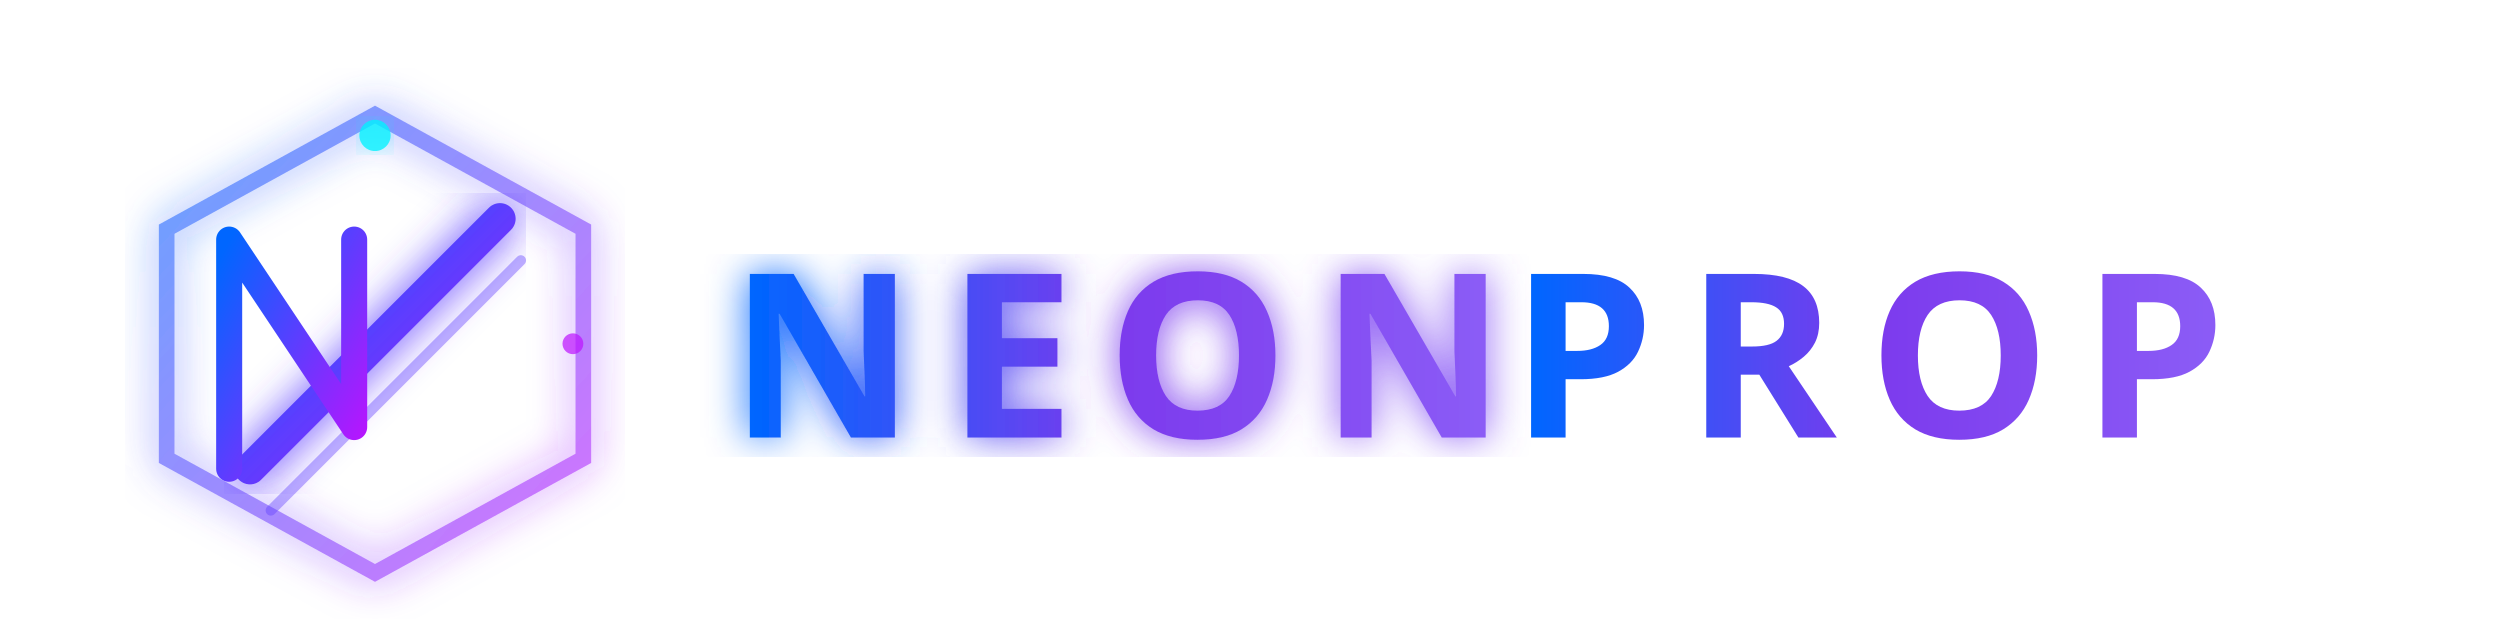
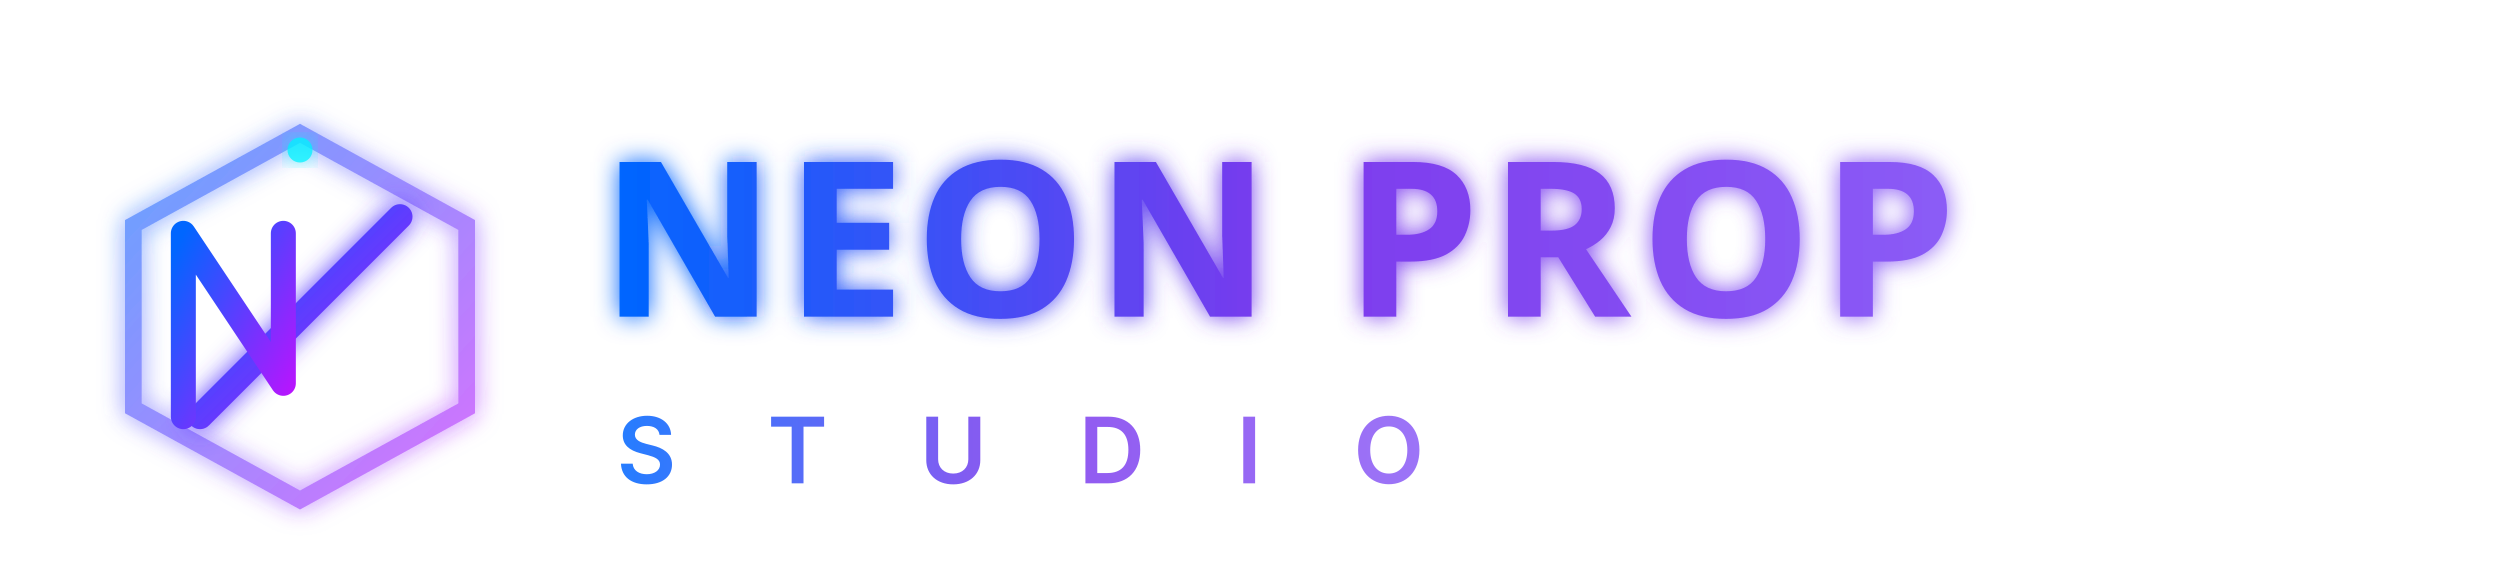
- <svg xmlns="http://www.w3.org/2000/svg" viewBox="0 0 240 60" width="240" height="60" role="img" aria-label="Neon Prop Logo">
+ <svg xmlns="http://www.w3.org/2000/svg" viewBox="0 0 300 70" width="300" height="70" role="img" aria-label="Neon Prop Studio Logo">
  <defs>
    <linearGradient id="neonGrad" x1="0%" y1="0%" x2="100%" y2="100%">
      <stop offset="0%" style="stop-color:#0066FF;stop-opacity:1" />
      <stop offset="100%" style="stop-color:#BC13FE;stop-opacity:1" />
    </linearGradient>
    <linearGradient id="textGrad" x1="0%" y1="0%" x2="100%" y2="0%">
      <stop offset="0%" style="stop-color:#0066FF;stop-opacity:1" />
      <stop offset="50%" style="stop-color:#7C3AED;stop-opacity:1" />
      <stop offset="100%" style="stop-color:#8B5CF6;stop-opacity:1" />
    </linearGradient>
-     <filter id="glow">
-       <feGaussianBlur stdDeviation="2" result="coloredBlur" />
+     <filter id="glow" x="-20%" y="-20%" width="140%" height="140%">
+       <feGaussianBlur stdDeviation="1.5" result="coloredBlur" />
      <feMerge>
        <feMergeNode in="coloredBlur" />
        <feMergeNode in="SourceGraphic" />
      </feMerge>
    </filter>
  </defs>
-   <g transform="translate(0, 5)">
-     <polygon points="36,6 56,17 56,39 36,50 16,39 16,17" fill="none" stroke="url(#neonGrad)" stroke-width="1.5" filter="url(#glow)" opacity="0.6" />
+   <g transform="translate(0, 10)">
+     <polygon points="36,6 56,17 56,39 36,50 16,39 16,17" fill="none" stroke="url(#neonGrad)" stroke-width="2" filter="url(#glow)" opacity="0.6" />
    <line x1="24" y1="40" x2="48" y2="16" stroke="url(#neonGrad)" stroke-width="3" stroke-linecap="round" filter="url(#glow)" />
-     <line x1="26" y1="44" x2="50" y2="20" stroke="url(#neonGrad)" stroke-width="1" stroke-linecap="round" opacity="0.4" />
-     <path d="M22 40 L22 18 L34 36 L34 18" fill="none" stroke="url(#neonGrad)" stroke-width="2.5" stroke-linecap="round" stroke-linejoin="round" />
+     <path d="M22 40 L22 18 L34 36 L34 18" fill="none" stroke="url(#neonGrad)" stroke-width="3" stroke-linecap="round" stroke-linejoin="round" />
    <circle cx="36" cy="8" r="1.5" fill="#00F2FF" opacity="0.8" filter="url(#glow)" />
-     <circle cx="55" cy="28" r="1" fill="#BC13FE" opacity="0.7" />
  </g>
-   <text x="70" y="42" font-family="'Outfit', 'Rajdhani', sans-serif" font-weight="900" font-size="22" letter-spacing="3" fill="url(#textGrad)" filter="url(#glow)">NEON</text>
-   <text x="145" y="42" font-family="'Outfit', 'Rajdhani', sans-serif" font-weight="900" font-size="22" letter-spacing="3" fill="url(#textGrad)">PROP</text>
+   <g transform="translate(72, 38)">
+     <text x="0" y="0" font-family="'Outfit', sans-serif" font-weight="900" font-size="26" letter-spacing="1" fill="url(#textGrad)" filter="url(#glow)">NEON PROP</text>
+     <text x="2" y="20" font-family="'Inter', sans-serif" font-weight="600" font-size="11" letter-spacing="11" fill="url(#textGrad)" opacity="0.85">STUDIO</text>
+   </g>
</svg>
